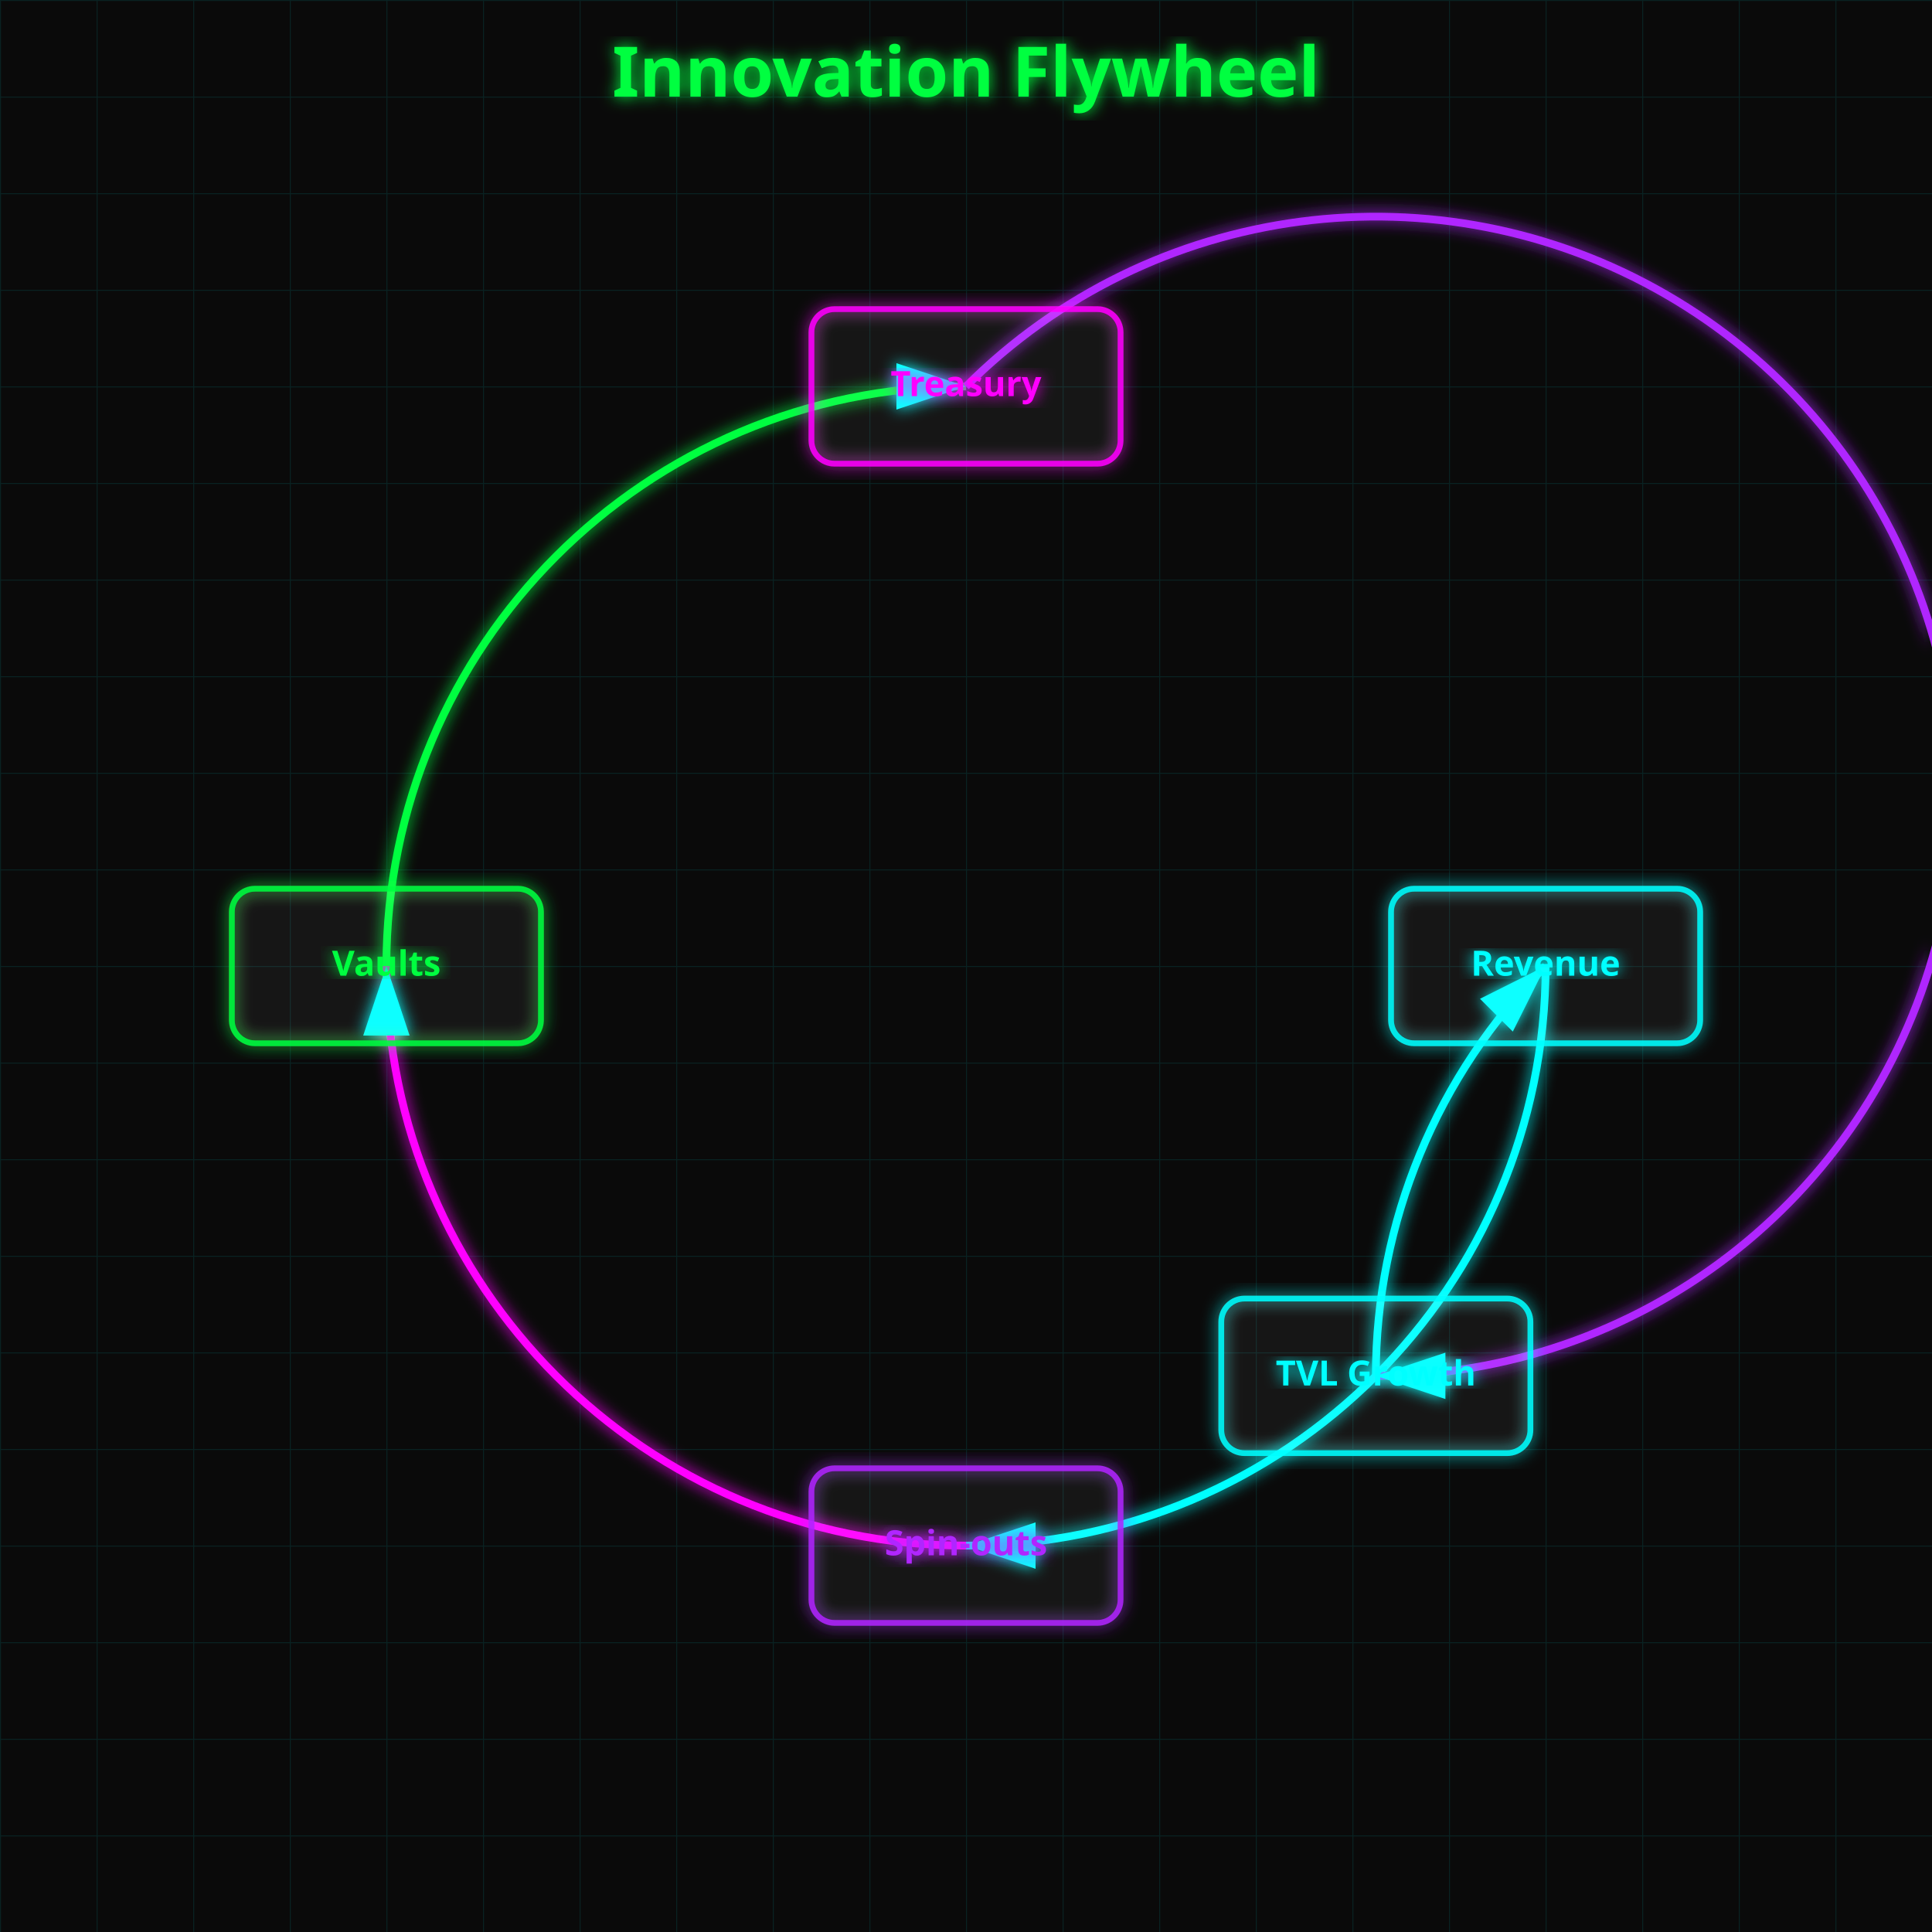
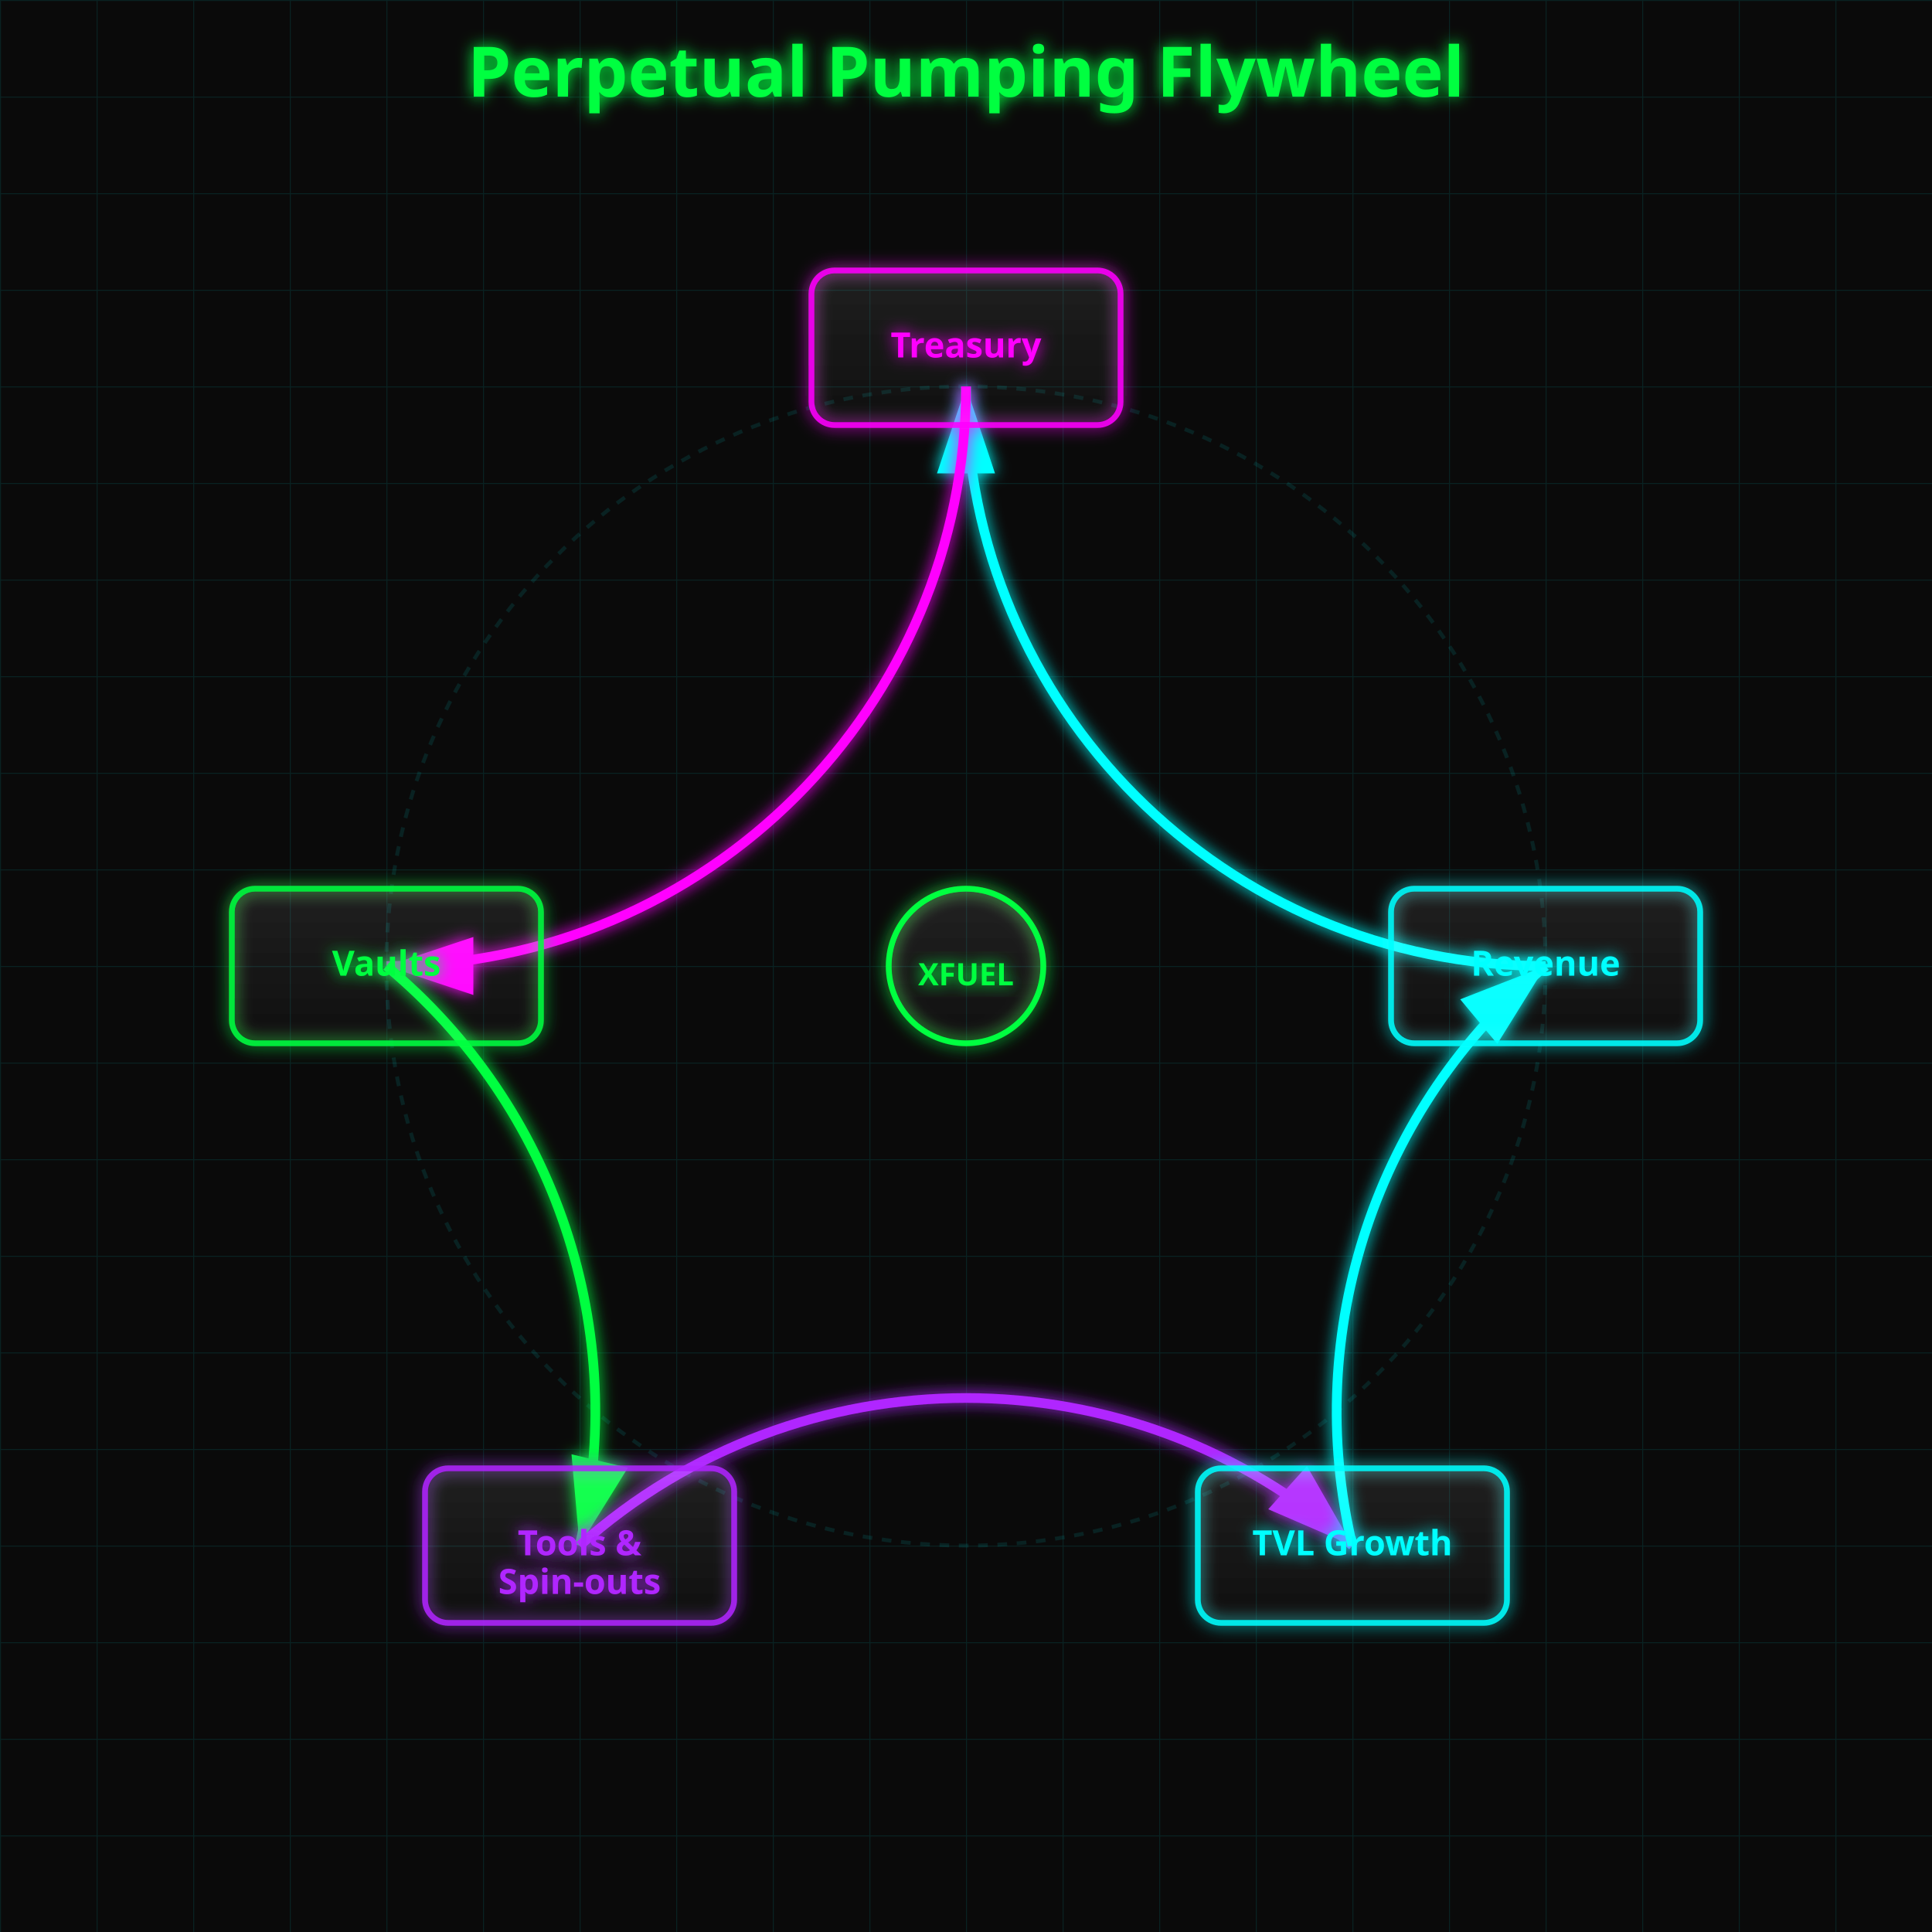
<svg xmlns="http://www.w3.org/2000/svg" width="1000" height="1000">
  <defs>
    <pattern id="grid" width="50" height="50" patternUnits="userSpaceOnUse">
      <path d="M 50 0 L 0 0 0 50" fill="none" stroke="#00ffff" stroke-width="1" opacity="0.1" />
    </pattern>
-     <filter id="neon-pink">
+     <filter id="neon-pink" x="-50%" y="-50%" width="200%" height="200%">
      <feGaussianBlur stdDeviation="4" result="coloredBlur" />
      <feMerge>
        <feMergeNode in="coloredBlur" />
        <feMergeNode in="SourceGraphic" />
      </feMerge>
    </filter>
-     <filter id="neon-cyan">
+     <filter id="neon-cyan" x="-50%" y="-50%" width="200%" height="200%">
      <feGaussianBlur stdDeviation="4" result="coloredBlur" />
      <feMerge>
        <feMergeNode in="coloredBlur" />
        <feMergeNode in="SourceGraphic" />
      </feMerge>
    </filter>
-     <filter id="neon-green">
+     <filter id="neon-green" x="-50%" y="-50%" width="200%" height="200%">
      <feGaussianBlur stdDeviation="4" result="coloredBlur" />
      <feMerge>
        <feMergeNode in="coloredBlur" />
        <feMergeNode in="SourceGraphic" />
      </feMerge>
    </filter>
-     <filter id="neon-purple">
+     <filter id="neon-purple" x="-50%" y="-50%" width="200%" height="200%">
      <feGaussianBlur stdDeviation="4" result="coloredBlur" />
      <feMerge>
        <feMergeNode in="coloredBlur" />
        <feMergeNode in="SourceGraphic" />
      </feMerge>
    </filter>
-     <marker id="arrow-cyan" markerWidth="10" markerHeight="10" refX="9" refY="3" orient="auto">
+     <marker id="arrow-cyan" markerWidth="10" markerHeight="10" refX="9" refY="3" orient="auto" markerUnits="strokeWidth">
      <path d="M0,0 L0,6 L9,3 z" fill="#00ffff" />
    </marker>
+     <marker id="arrow-pink" markerWidth="10" markerHeight="10" refX="9" refY="3" orient="auto" markerUnits="strokeWidth">
+       <path d="M0,0 L0,6 L9,3 z" fill="#ff00ff" />
+     </marker>
+     <marker id="arrow-green" markerWidth="10" markerHeight="10" refX="9" refY="3" orient="auto" markerUnits="strokeWidth">
+       <path d="M0,0 L0,6 L9,3 z" fill="#00ff41" />
+     </marker>
+     <marker id="arrow-purple" markerWidth="10" markerHeight="10" refX="9" refY="3" orient="auto" markerUnits="strokeWidth">
+       <path d="M0,0 L0,6 L9,3 z" fill="#b026ff" />
+     </marker>
+     <linearGradient id="glass-bg" x1="0%" y1="0%" x2="0%" y2="100%">
+       <stop offset="0%" style="stop-color:rgba(255,255,255,0.05);stop-opacity:1" />
+       <stop offset="100%" style="stop-color:rgba(255,255,255,0.01);stop-opacity:1" />
+     </linearGradient>
  </defs>
  <rect width="1000" height="1000" fill="#0a0a0a" />
  <rect width="1000" height="1000" fill="url(#grid)" />
  <text x="500" y="50" font-family="Orbitron, sans-serif" font-size="36" font-weight="bold" fill="#00ff41" text-anchor="middle" filter="url(#neon-green)">
-     Innovation Flywheel
+     Perpetual Pumping Flywheel
  </text>
-   <path d="M 800 500 A 300 300 0 0 1 500 800" fill="none" stroke="#00ffff" stroke-width="4" filter="url(#neon-cyan)" marker-end="url(#arrow-cyan)" />
-   <path d="M 500 800 A 300 300 0 0 1 200 500" fill="none" stroke="#ff00ff" stroke-width="4" filter="url(#neon-pink)" marker-end="url(#arrow-cyan)" />
-   <path d="M 200 500 A 300 300 0 0 1 500 200" fill="none" stroke="#00ff41" stroke-width="4" filter="url(#neon-green)" marker-end="url(#arrow-cyan)" />
-   <path d="M 500 200 A 300 300 0 1 1 712.132 712.132" fill="none" stroke="#b026ff" stroke-width="4" filter="url(#neon-purple)" marker-end="url(#arrow-cyan)" />
-   <path d="M 712.132 712.132 A 300 300 0 0 1 800 500" fill="none" stroke="#00ffff" stroke-width="4" filter="url(#neon-cyan)" marker-end="url(#arrow-cyan)" />
+   <circle cx="500" cy="500" r="300" fill="none" stroke="rgba(0, 255, 255, 0.1)" stroke-width="2" stroke-dasharray="5,5" />
+   <path d="M 800 500 A 300 300 0 0 1 500 200" fill="none" stroke="#00ffff" stroke-width="5" filter="url(#neon-cyan)" marker-end="url(#arrow-cyan)" />
+   <path d="M 500 200 A 300 300 0 0 1 200 500" fill="none" stroke="#ff00ff" stroke-width="5" filter="url(#neon-pink)" marker-end="url(#arrow-pink)" />
+   <path d="M 200 500 A 300 300 0 0 1 300 800" fill="none" stroke="#00ff41" stroke-width="5" filter="url(#neon-green)" marker-end="url(#arrow-green)" />
+   <path d="M 300 800 A 300 300 0 0 1 700 800" fill="none" stroke="#b026ff" stroke-width="5" filter="url(#neon-purple)" marker-end="url(#arrow-purple)" />
+   <path d="M 700 800 A 300 300 0 0 1 800 500" fill="none" stroke="#00ffff" stroke-width="5" filter="url(#neon-cyan)" marker-end="url(#arrow-cyan)" />
  <g id="revenue-box">
-     <rect x="720" y="460" width="160" height="80" rx="12" fill="rgba(255, 255, 255, 0.03)" stroke="#00ffff" stroke-width="3" filter="url(#neon-cyan)" opacity="0.9" />
+     <rect x="720" y="460" width="160" height="80" rx="12" fill="url(#glass-bg)" stroke="#00ffff" stroke-width="3" filter="url(#neon-cyan)" opacity="0.9" />
    <text x="800" y="505" font-family="Orbitron, sans-serif" font-size="18" font-weight="bold" fill="#00ffff" text-anchor="middle" filter="url(#neon-cyan)">Revenue</text>
  </g>
  <g id="treasury-box">
-     <rect x="420" y="160" width="160" height="80" rx="12" fill="rgba(255, 255, 255, 0.03)" stroke="#ff00ff" stroke-width="3" filter="url(#neon-pink)" opacity="0.9" />
-     <text x="500" y="205" font-family="Orbitron, sans-serif" font-size="18" font-weight="bold" fill="#ff00ff" text-anchor="middle" filter="url(#neon-pink)">Treasury</text>
+     <rect x="420" y="140" width="160" height="80" rx="12" fill="url(#glass-bg)" stroke="#ff00ff" stroke-width="3" filter="url(#neon-pink)" opacity="0.9" />
+     <text x="500" y="185" font-family="Orbitron, sans-serif" font-size="18" font-weight="bold" fill="#ff00ff" text-anchor="middle" filter="url(#neon-pink)">Treasury</text>
  </g>
  <g id="vaults-box">
-     <rect x="120" y="460" width="160" height="80" rx="12" fill="rgba(255, 255, 255, 0.03)" stroke="#00ff41" stroke-width="3" filter="url(#neon-green)" opacity="0.9" />
+     <rect x="120" y="460" width="160" height="80" rx="12" fill="url(#glass-bg)" stroke="#00ff41" stroke-width="3" filter="url(#neon-green)" opacity="0.9" />
    <text x="200" y="505" font-family="Orbitron, sans-serif" font-size="18" font-weight="bold" fill="#00ff41" text-anchor="middle" filter="url(#neon-green)">Vaults</text>
  </g>
  <g id="spin-outs-box">
-     <rect x="420" y="760" width="160" height="80" rx="12" fill="rgba(255, 255, 255, 0.03)" stroke="#b026ff" stroke-width="3" filter="url(#neon-purple)" opacity="0.9" />
-     <text x="500" y="805" font-family="Orbitron, sans-serif" font-size="18" font-weight="bold" fill="#b026ff" text-anchor="middle" filter="url(#neon-purple)">Spin-outs</text>
+     <rect x="220" y="760" width="160" height="80" rx="12" fill="url(#glass-bg)" stroke="#b026ff" stroke-width="3" filter="url(#neon-purple)" opacity="0.9" />
+     <text x="300" y="805" font-family="Orbitron, sans-serif" font-size="18" font-weight="bold" fill="#b026ff" text-anchor="middle" filter="url(#neon-purple)">Tools &amp;</text>
+     <text x="300" y="825" font-family="Orbitron, sans-serif" font-size="18" font-weight="bold" fill="#b026ff" text-anchor="middle" filter="url(#neon-purple)">Spin-outs</text>
  </g>
  <g id="tvl-growth-box">
-     <rect x="632.132" y="672.132" width="160" height="80" rx="12" fill="rgba(255, 255, 255, 0.03)" stroke="#00ffff" stroke-width="3" filter="url(#neon-cyan)" opacity="0.9" />
-     <text x="712.132" y="717.132" font-family="Orbitron, sans-serif" font-size="18" font-weight="bold" fill="#00ffff" text-anchor="middle" filter="url(#neon-cyan)">TVL Growth</text>
+     <rect x="620" y="760" width="160" height="80" rx="12" fill="url(#glass-bg)" stroke="#00ffff" stroke-width="3" filter="url(#neon-cyan)" opacity="0.9" />
+     <text x="700" y="805" font-family="Orbitron, sans-serif" font-size="18" font-weight="bold" fill="#00ffff" text-anchor="middle" filter="url(#neon-cyan)">TVL Growth</text>
  </g>
+   <circle cx="500" cy="500" r="40" fill="url(#glass-bg)" stroke="#00ff41" stroke-width="3" filter="url(#neon-green)" />
+   <text x="500" y="510" font-family="Orbitron, sans-serif" font-size="16" font-weight="bold" fill="#00ff41" text-anchor="middle" filter="url(#neon-green)">XFUEL</text>
</svg>
